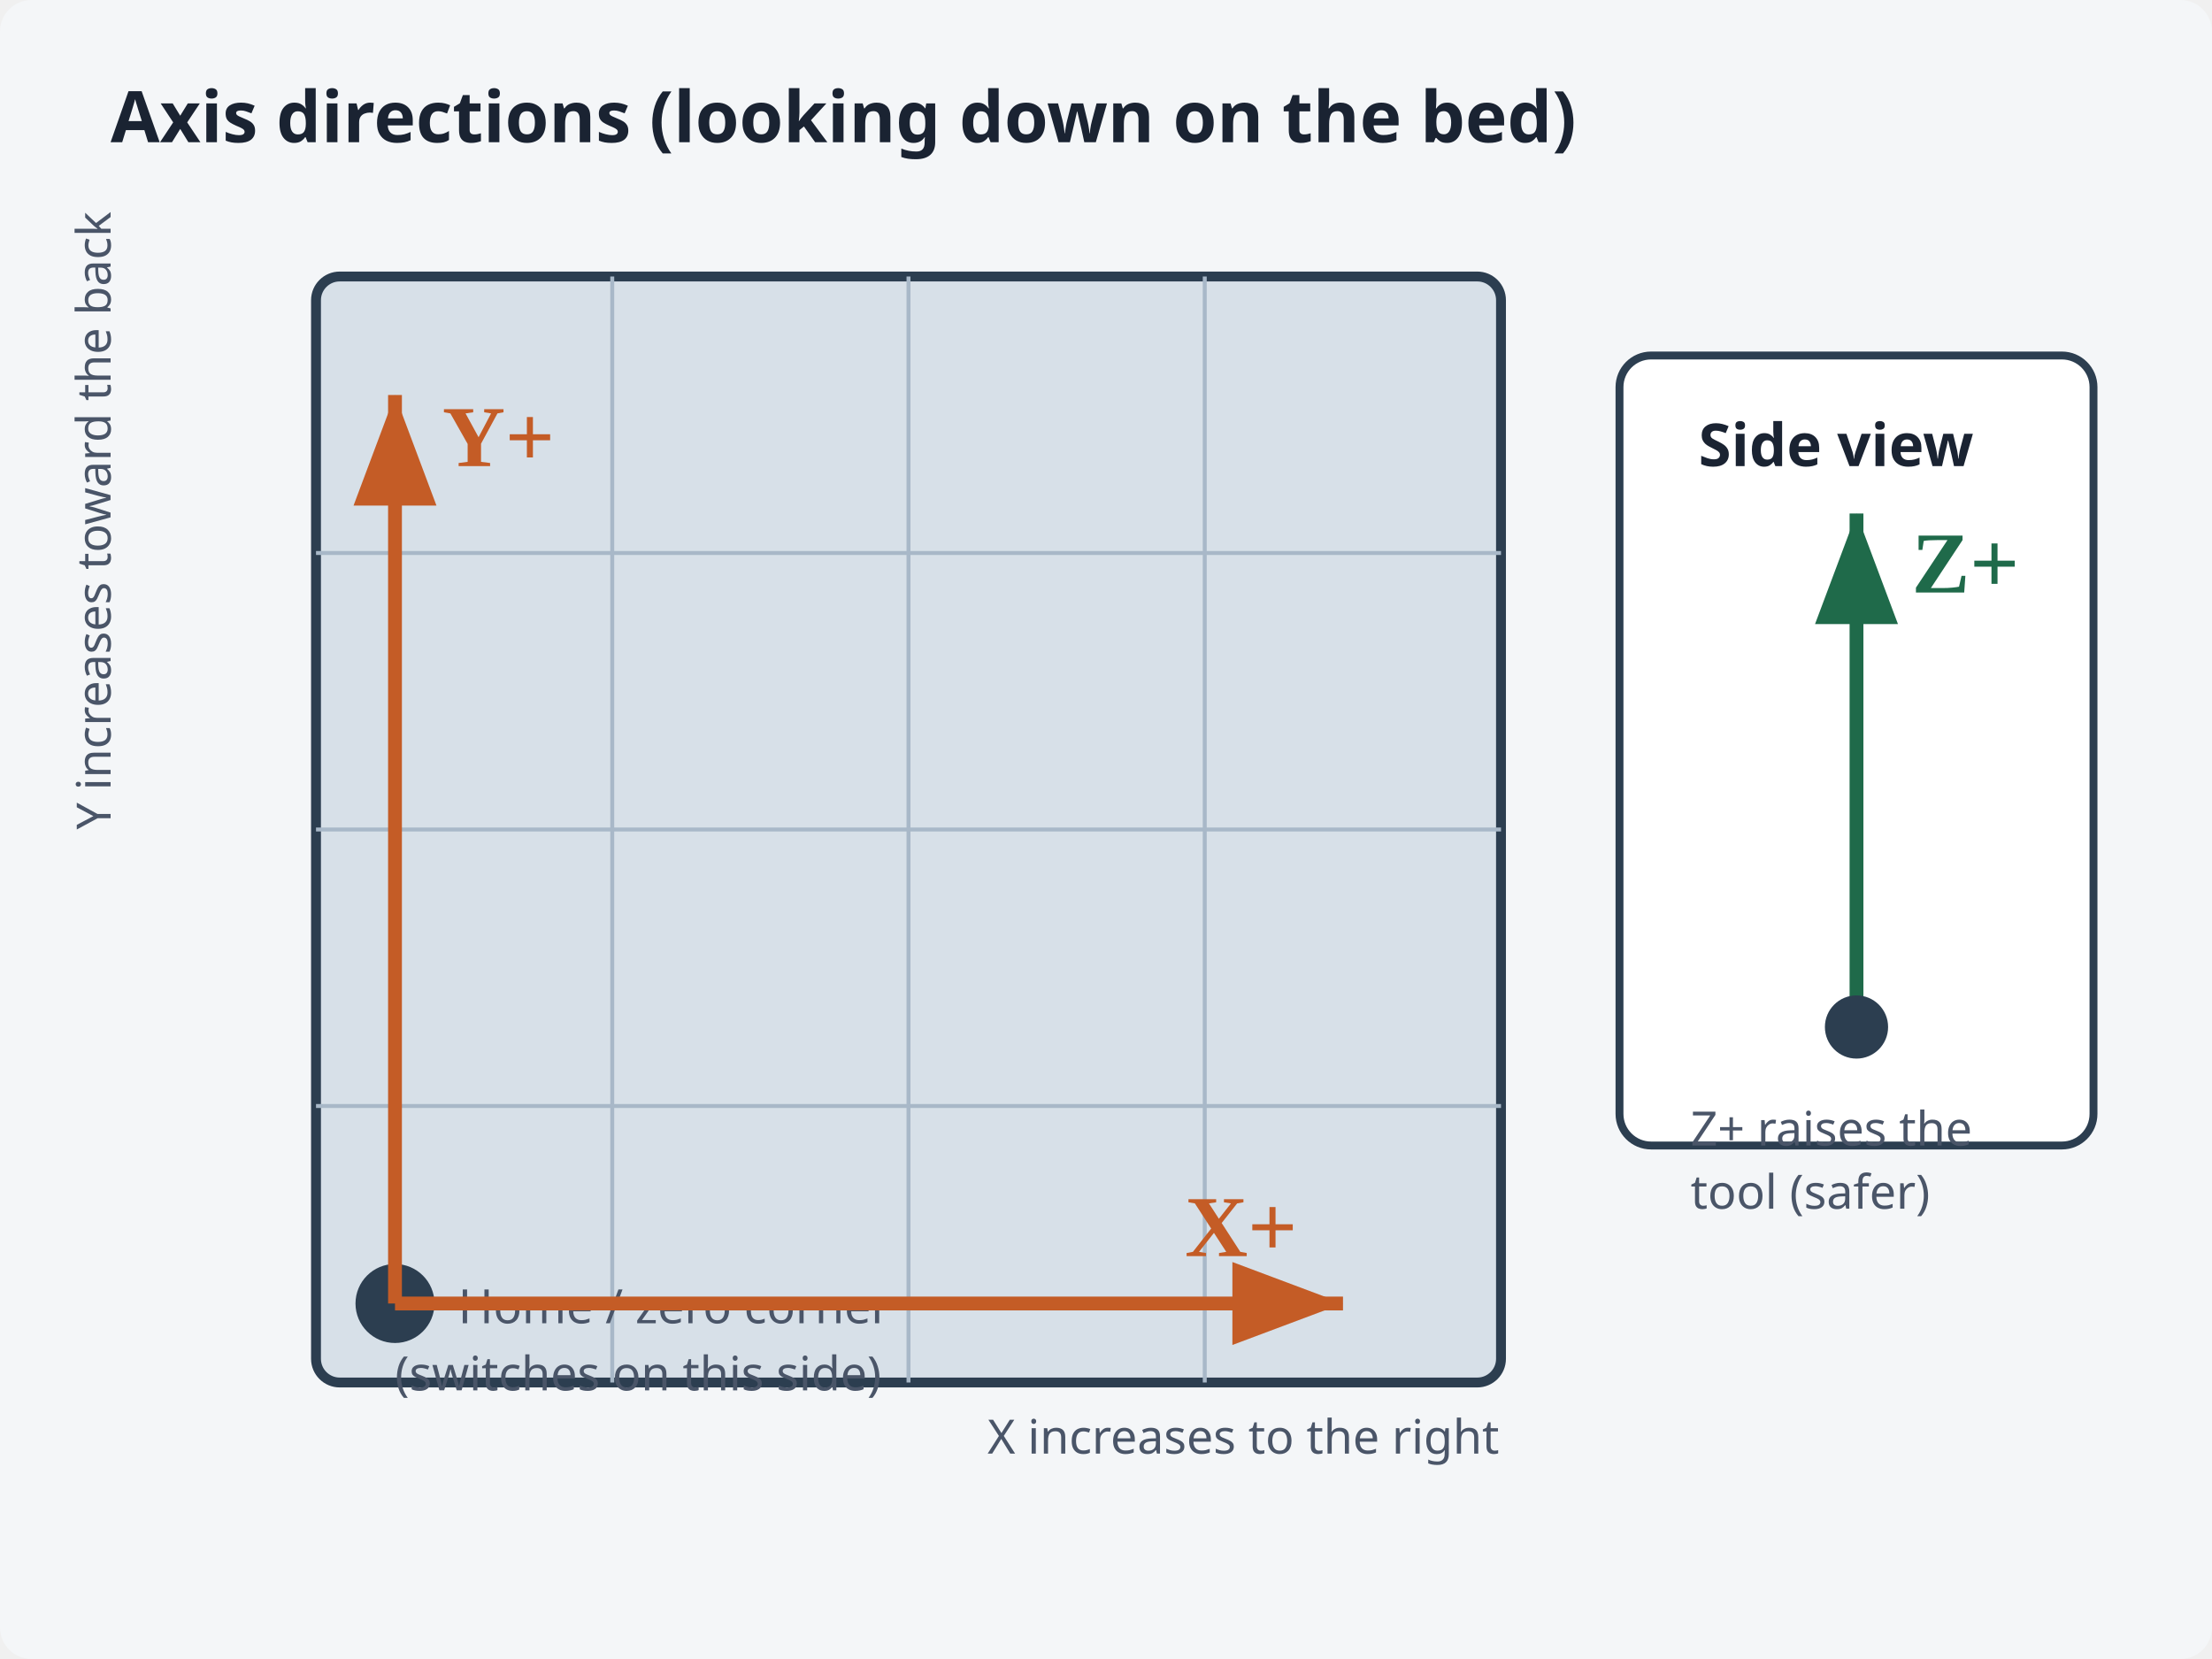
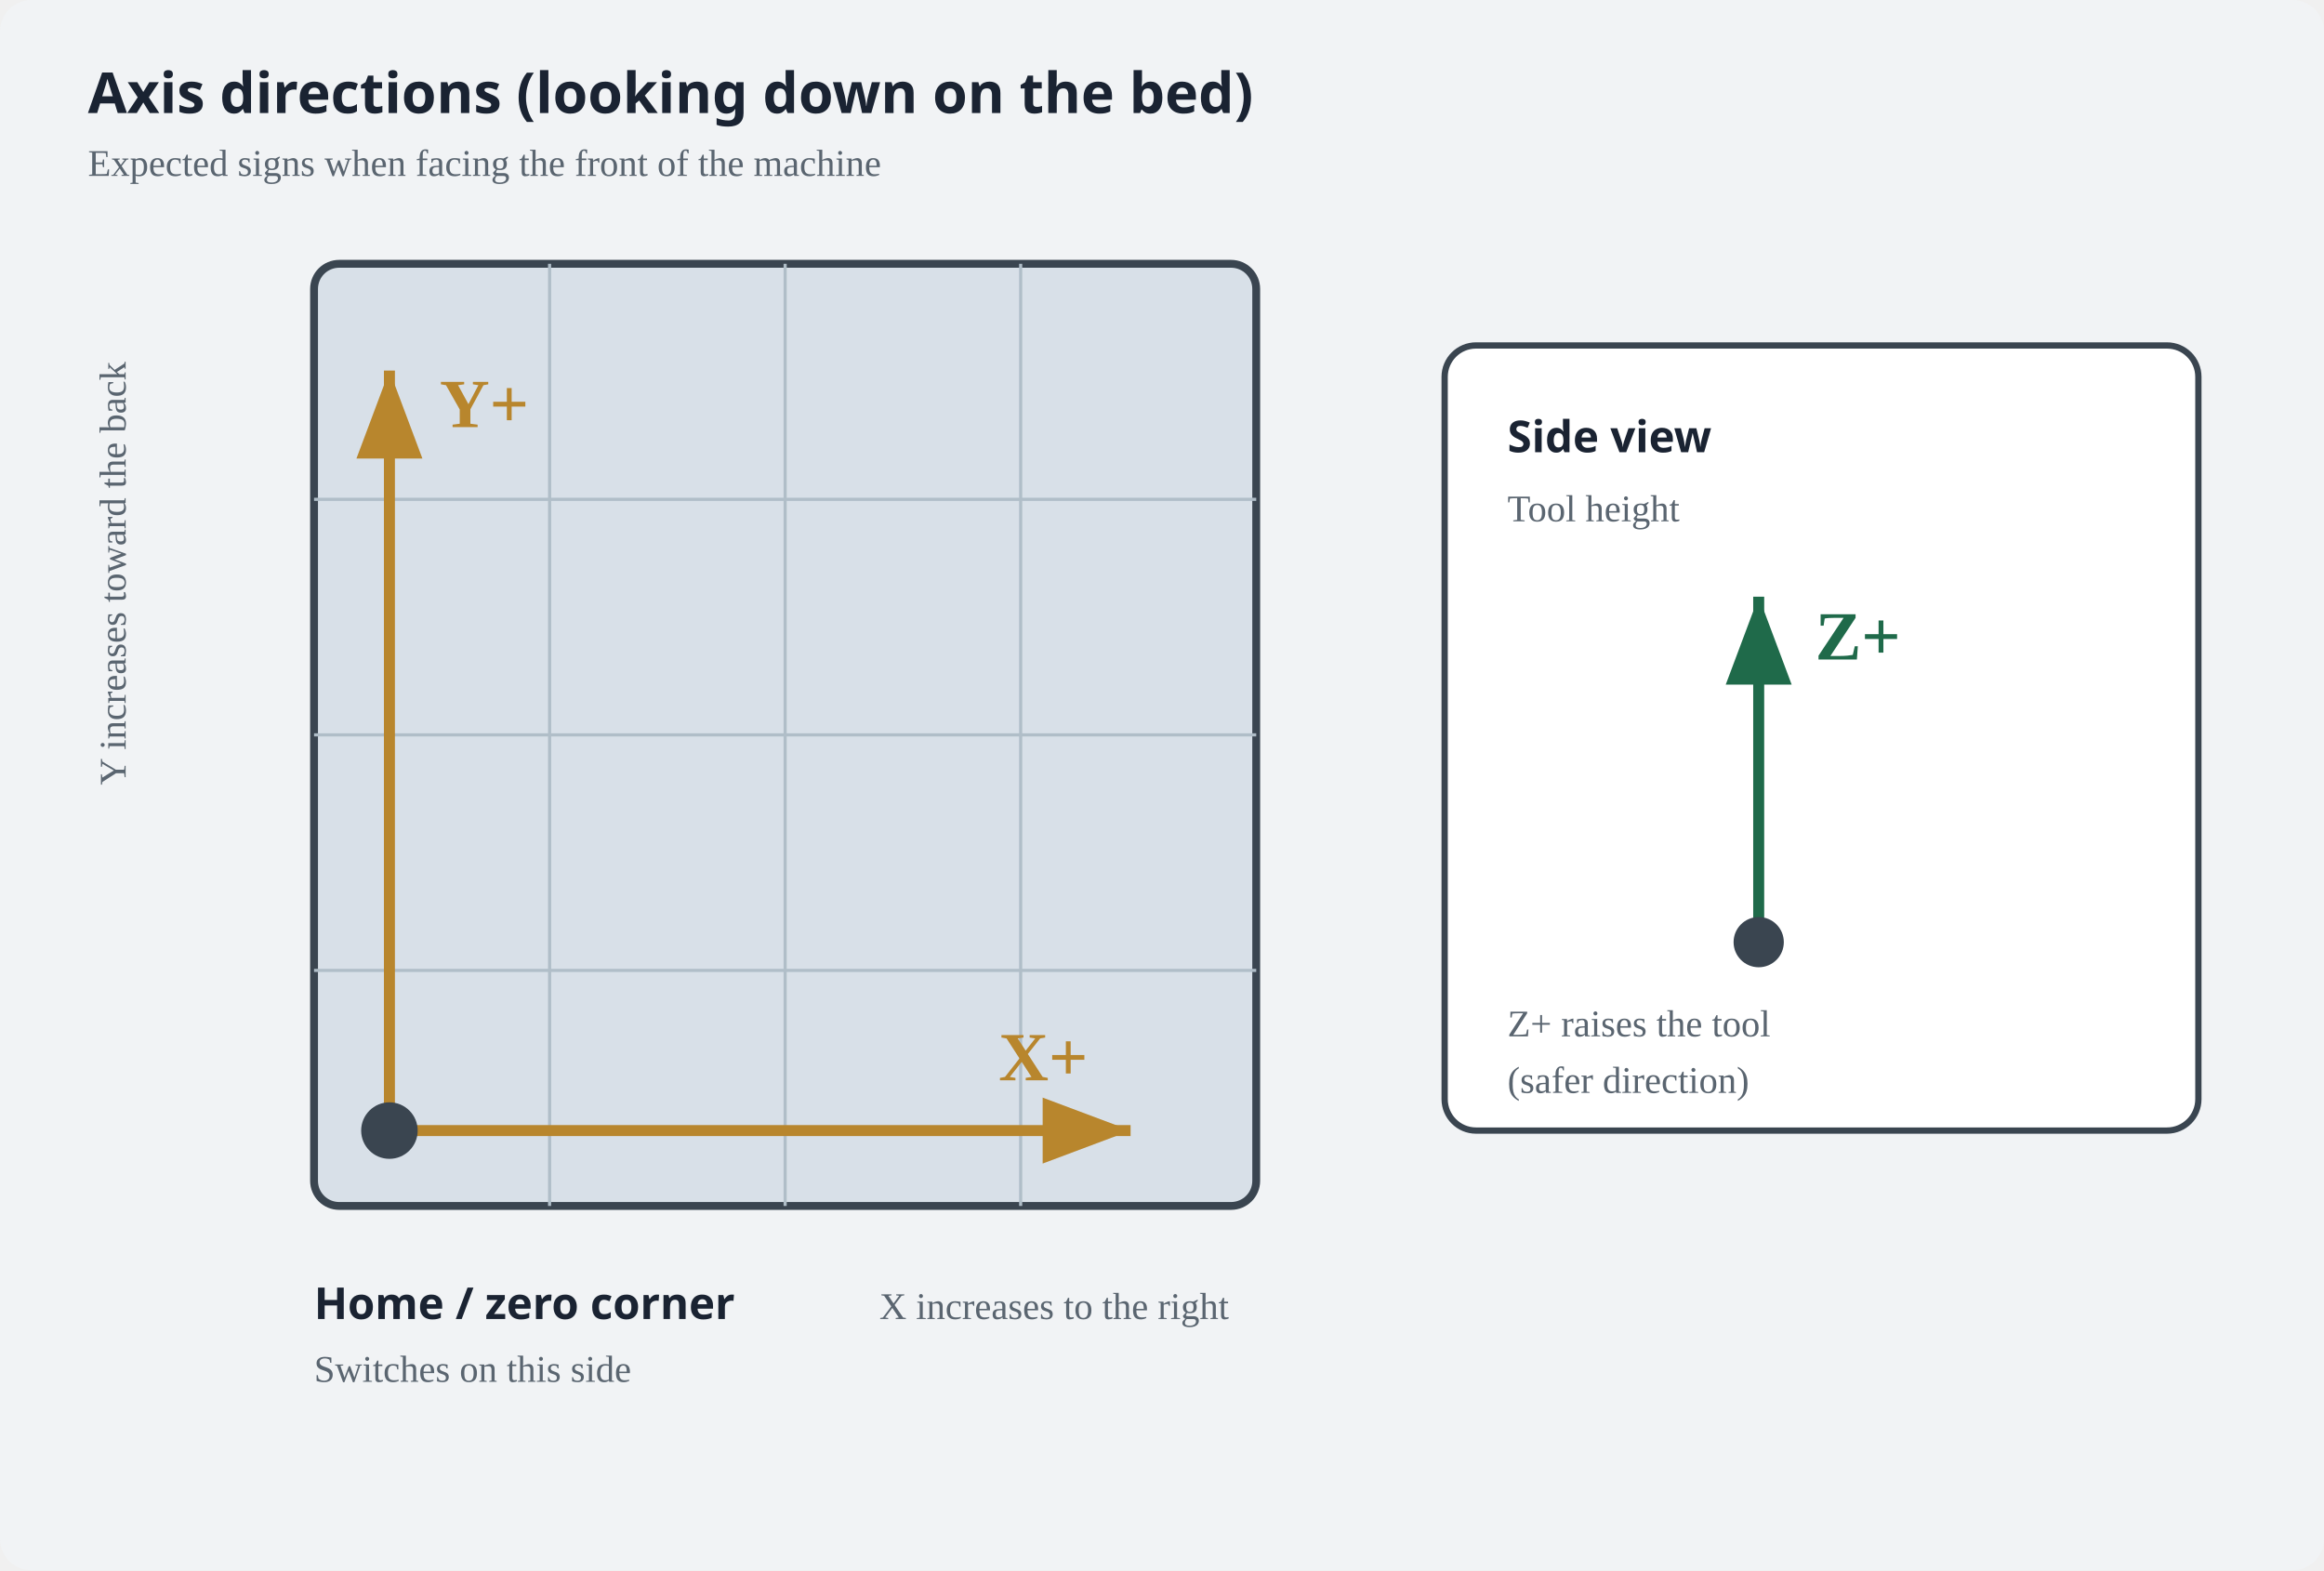
- <svg xmlns="http://www.w3.org/2000/svg" viewBox="0 0 560 420" role="img" aria-labelledby="t d">
+ <svg xmlns="http://www.w3.org/2000/svg" viewBox="0 0 740 500" role="img" aria-labelledby="t d">
  <defs>
    <style>
-       .bg { fill: #f4f6f8; }
-       .bed { fill: #d7e0e8; stroke: #2c3e50; stroke-width: 2.5; }
-       .grid { stroke: #a8b8c8; stroke-width: 1; }
-       .axis { stroke: #c45c26; stroke-width: 3.5; fill: none; marker-end: url(#arrow); }
+       .bg { fill: #f1f3f5; }
+       .bed { fill: #d8e0e8; stroke: #3a4550; stroke-width: 2.5; }
+       .grid { stroke: #b0bec8; stroke-width: 1; }
+       .axis { stroke: #b8862d; stroke-width: 3.5; fill: none; marker-end: url(#arrow); }
      .axis-z { stroke: #1f6a4a; stroke-width: 3.5; fill: none; marker-end: url(#arrowG); }
-       .home { fill: #2c3e50; }
-       .lab { font-family: system-ui,Segoe UI,sans-serif; fill: #1a2332; font-size: 15px; }
-       .big { font-size: 22px; font-weight: 700; fill: #c45c26; }
+       .panel { fill: #ffffff; stroke: #3a4550; stroke-width: 2; }
+       .home { fill: #3a4550; }
+       .lab { font-family: system-ui, "Segoe UI", sans-serif; fill: #1a2332; font-size: 14px; }
+       .title { font-size: 18px; font-weight: 700; }
+       .big { font-size: 22px; font-weight: 700; fill: #b8862d; }
      .big-g { font-size: 22px; font-weight: 700; fill: #1f6a4a; }
-       .tiny { font-size: 12px; fill: #4a5568; }
-       .title { font-size: 18px; font-weight: 700; }
+       .tiny { font-size: 12px; fill: #5a6570; }
    </style>
    <marker id="arrow" markerWidth="10" markerHeight="10" refX="8" refY="3" orient="auto">
-       <path d="M0,0 L8,3 L0,6 Z" fill="#c45c26" />
+       <path d="M0,0 L8,3 L0,6 Z" fill="#b8862d" />
    </marker>
    <marker id="arrowG" markerWidth="10" markerHeight="10" refX="8" refY="3" orient="auto">
      <path d="M0,0 L8,3 L0,6 Z" fill="#1f6a4a" />
    </marker>
  </defs>
-   <rect class="bg" width="560" height="420" rx="8" />
+   <rect class="bg" width="740" height="500" rx="10" />
  <text class="lab title" x="28" y="36">Axis directions (looking down on the bed)</text>
-   <rect class="bed" x="80" y="70" width="300" height="280" rx="6" />
-   <path class="grid" d="M80 140 H380 M80 210 H380 M80 280 H380 M155 70 V350 M230 70 V350 M305 70 V350" />
-   <circle class="home" cx="100" cy="330" r="10" />
-   <text class="lab tiny" x="116" y="335">Home / zero corner</text>
-   <text class="lab tiny" x="100" y="352">(switches on this side)</text>
-   <line class="axis" x1="100" y1="330" x2="340" y2="330" />
-   <text class="big" x="300" y="318">X+</text>
-   <text class="lab tiny" x="250" y="368">X increases to the right</text>
-   <line class="axis" x1="100" y1="330" x2="100" y2="100" />
-   <text class="big" x="112" y="118">Y+</text>
-   <text class="lab tiny" x="28" y="210" transform="rotate(-90 28 210)">Y increases toward the back</text>
-   <rect x="410" y="90" width="120" height="200" rx="8" fill="#ffffff" stroke="#2c3e50" stroke-width="2" />
-   <text class="lab" x="430" y="118" font-weight="700">Side view</text>
-   <line class="axis-z" x1="470" y1="260" x2="470" y2="130" />
-   <text class="big-g" x="484" y="150">Z+</text>
-   <circle cx="470" cy="260" r="8" fill="#2c3e50" />
-   <text class="lab tiny" x="428" y="290">Z+ raises the</text>
-   <text class="lab tiny" x="428" y="306">tool (safer)</text>
+   <text class="tiny" x="28" y="56">Expected signs when facing the front of the machine</text>
+   <rect class="bed" x="100" y="84" width="300" height="300" rx="8" />
+   <path class="grid" d="M100 159 H400 M100 234 H400 M100 309 H400 M175 84 V384 M250 84 V384 M325 84 V384" />
+   <line class="axis" x1="124" y1="360" x2="360" y2="360" />
+   <line class="axis" x1="124" y1="360" x2="124" y2="118" />
+   <circle class="home" cx="124" cy="360" r="9" />
+   <text class="big" x="318" y="344">X+</text>
+   <text class="big" x="140" y="136">Y+</text>
+   <text class="lab" x="100" y="420" font-weight="700">Home / zero corner</text>
+   <text class="tiny" x="100" y="440">Switches on this side</text>
+   <text class="tiny" x="280" y="420">X increases to the right</text>
+   <text class="tiny" x="40" y="250" transform="rotate(-90 40 250)">Y increases toward the back</text>
+   <rect class="panel" x="460" y="110" width="240" height="250" rx="10" />
+   <text class="lab" x="480" y="144" font-weight="700">Side view</text>
+   <text class="tiny" x="480" y="166">Tool height</text>
+   <line class="axis-z" x1="560" y1="300" x2="560" y2="190" />
+   <circle class="home" cx="560" cy="300" r="8" />
+   <text class="big-g" x="578" y="210">Z+</text>
+   <text class="tiny" x="480" y="330">Z+ raises the tool</text>
+   <text class="tiny" x="480" y="348">(safer direction)</text>
</svg>
